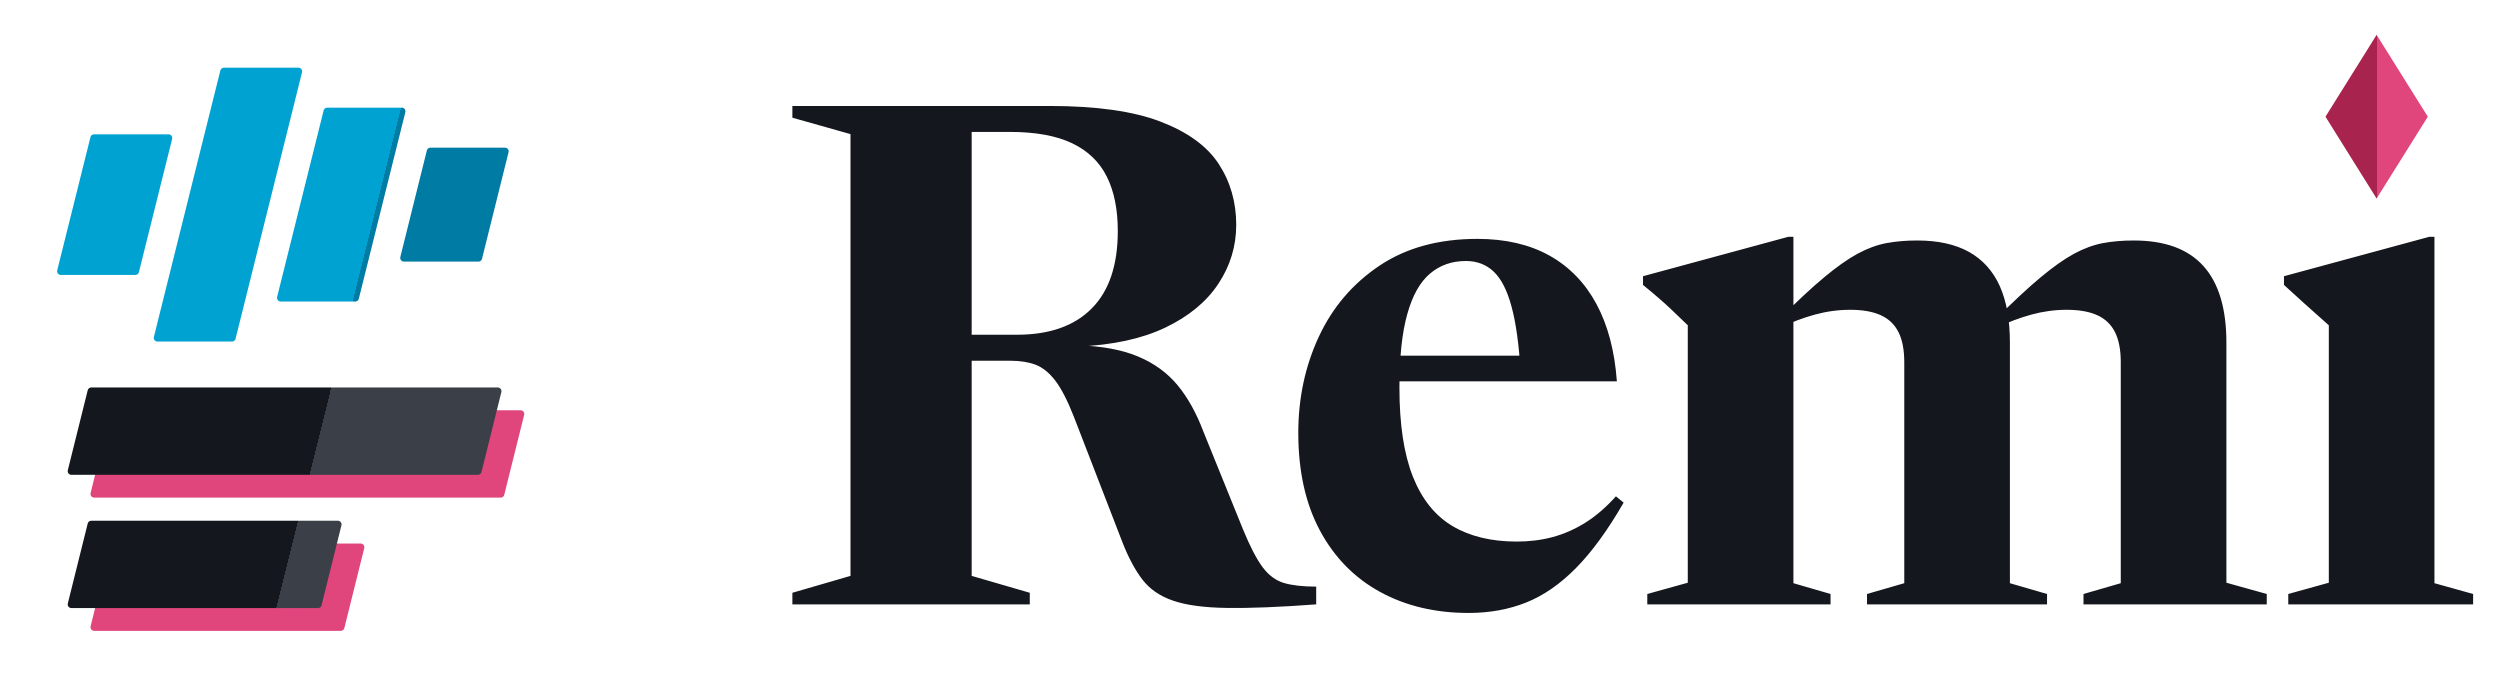
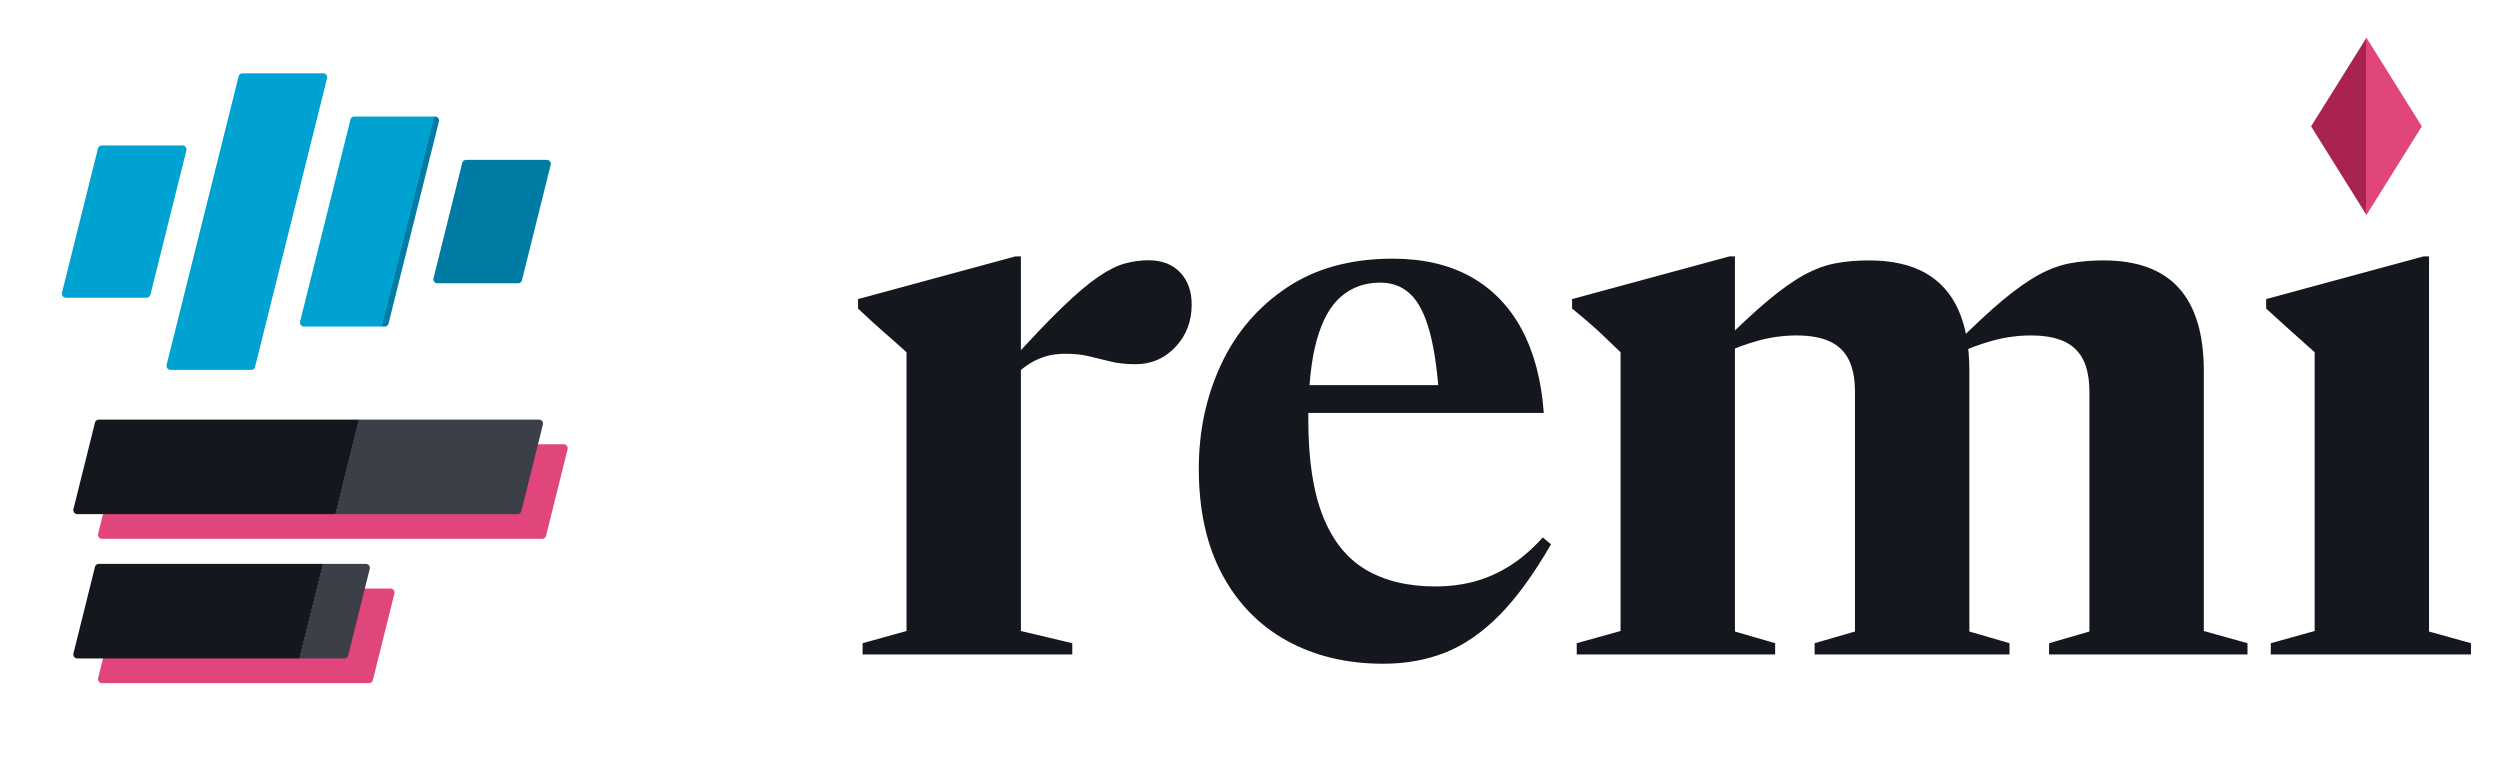
- <svg xmlns="http://www.w3.org/2000/svg" viewBox="0 0 372.99 104.22" width="372.99" height="104.22">
+ <svg xmlns="http://www.w3.org/2000/svg" viewBox="0 0 344.45 104.22" width="344.45" height="104.22">
  <defs>
    <linearGradient id="lockup-light-bars" gradientUnits="userSpaceOnUse" x1="-9.35" y1="37.49" x2="94.27" y2="63.33">
      <stop offset="0" stop-color="#00a2d2" />
      <stop offset="0.58" stop-color="#00a2d2" />
      <stop offset="0.58" stop-color="#007ba3" />
      <stop offset="1" stop-color="#007ba3" />
    </linearGradient>
    <linearGradient id="lockup-light-lines" gradientUnits="userSpaceOnUse" x1="-9.35" y1="37.49" x2="94.27" y2="63.33">
      <stop offset="0" stop-color="#14171d" />
      <stop offset="0.58" stop-color="#14171d" />
      <stop offset="0.58" stop-color="#3a3f48" />
      <stop offset="1" stop-color="#3a3f48" />
    </linearGradient>
  </defs>
  <defs>
    <linearGradient id="lockup-light-pip" x1="0" y1="0" x2="1" y2="0">
      <stop offset="0.5" stop-color="#a8244f" />
      <stop offset="0.5" stop-color="#e0457b" />
    </linearGradient>
  </defs>
  <path d="M14.05 73.69L17.02 61.76L77.67 61.76L74.70 73.69ZM14.05 93.57L17.02 81.64L53.81 81.64L50.84 93.57Z" fill="#e0457b" stroke="#e0457b" stroke-width="1.1" stroke-linejoin="round" />
  <path d="M14.03 20.59L25.15 20.59L20.19 40.47L9.07 40.47ZM33.41 10.65L44.53 10.65L34.61 50.41L23.49 50.41ZM48.82 16.61L59.94 16.61L53.00 44.44L41.88 44.44ZM64.22 22.58L75.34 22.58L71.38 38.48L60.26 38.48Z" fill="url(#lockup-light-bars)" stroke="url(#lockup-light-bars)" stroke-width="1.1" stroke-linejoin="round" />
  <path d="M10.65 70.29L13.62 58.36L74.27 58.36L71.30 70.29ZM10.65 90.17L13.62 78.24L50.41 78.24L47.44 90.17Z" fill="url(#lockup-light-lines)" stroke="url(#lockup-light-lines)" stroke-width="1.1" stroke-linejoin="round" />
-   <g transform="translate(115.34 90.17)">
-     <path d="M36.38 -40.23Q43.67 -40.23 47.55 -44.16Q51.43 -48.08 51.43 -55.70Q51.43 -60.56 49.78 -63.84Q48.13 -67.13 44.59 -68.81Q41.04 -70.49 35.31 -70.49H15.27L18.46 -74.36H41.24Q51.71 -74.36 57.79 -72.03Q63.88 -69.70 66.49 -65.71Q69.10 -61.71 69.10 -56.63Q69.10 -51.86 66.44 -47.84Q63.78 -43.81 58.53 -41.30Q53.28 -38.79 45.50 -38.47V-38.65Q50.92 -38.48 54.48 -36.97Q58.05 -35.47 60.35 -32.70Q62.64 -29.92 64.20 -25.78L70.12 -11.17Q71.67 -7.40 73.02 -5.57Q74.38 -3.74 76.22 -3.19Q78.07 -2.65 81.03 -2.65V0.00Q72.82 0.61 67.72 0.53Q62.62 0.46 59.69 -0.55Q56.75 -1.55 55.11 -3.69Q53.47 -5.82 52.12 -9.27L44.87 -28.01Q43.46 -31.61 42.10 -33.39Q40.73 -35.16 39.15 -35.76Q37.56 -36.35 35.41 -36.35H17.97L14.71 -40.23H36.38ZM29.63 -74.36V-4.25L38.30 -1.73V0.00H2.88V-1.73L11.55 -4.25V-70.16L2.88 -72.61V-74.36H29.63ZM105.07 -54.53Q111.36 -54.53 115.83 -52.04Q120.30 -49.54 122.85 -44.80Q125.40 -40.05 125.89 -33.28H90.88V-37.11H118.61L111.53 -34.66Q111.16 -40.84 110.17 -44.45Q109.19 -48.06 107.52 -49.64Q105.85 -51.23 103.36 -51.23Q100.22 -51.23 98.00 -49.34Q95.78 -47.46 94.62 -43.31Q93.45 -39.15 93.45 -32.33Q93.45 -24.11 95.46 -19.05Q97.47 -14.00 101.37 -11.68Q105.27 -9.37 110.97 -9.37Q113.81 -9.37 116.34 -10.05Q118.88 -10.74 121.24 -12.22Q123.59 -13.71 125.75 -16.12L126.90 -15.18Q123.36 -9.04 119.80 -5.43Q116.25 -1.83 112.34 -0.27Q108.44 1.28 103.76 1.28Q96.30 1.28 90.56 -1.86Q84.82 -5.00 81.59 -11.01Q78.36 -17.03 78.36 -25.59Q78.36 -33.36 81.43 -39.95Q84.50 -46.53 90.47 -50.53Q96.44 -54.53 105.07 -54.53ZM152.23 -43.18V-3.16L157.77 -1.55V0.00H130.43V-1.55L136.47 -3.23V-41.64Q135.62 -42.47 134.03 -43.98Q132.45 -45.49 129.79 -47.66V-48.96L151.47 -54.84H152.23V-43.18ZM184.53 -39.05V-3.16L190.07 -1.55V0.00H163.21V-1.55L168.77 -3.16V-36.13Q168.77 -38.90 167.91 -40.61Q167.05 -42.33 165.27 -43.14Q163.49 -43.95 160.71 -43.95Q158.04 -43.95 155.42 -43.23Q152.81 -42.51 150.47 -41.37L150.14 -42.58Q154.01 -46.46 156.81 -48.79Q159.60 -51.12 161.81 -52.32Q164.02 -53.51 166.12 -53.90Q168.22 -54.29 170.72 -54.29Q175.35 -54.29 178.42 -52.59Q181.48 -50.88 183.01 -47.51Q184.53 -44.13 184.53 -39.05ZM216.83 -39.05V-3.23L222.85 -1.55V0.00H195.51V-1.55L201.07 -3.16V-36.13Q201.07 -38.90 200.21 -40.61Q199.35 -42.33 197.57 -43.14Q195.79 -43.95 193.00 -43.95Q190.34 -43.95 187.72 -43.23Q185.11 -42.51 182.77 -41.37L182.44 -42.58Q186.31 -46.46 189.11 -48.79Q191.90 -51.12 194.11 -52.32Q196.32 -53.51 198.42 -53.90Q200.51 -54.29 203.02 -54.29Q209.97 -54.29 213.40 -50.48Q216.83 -46.67 216.83 -39.05ZM247.87 -54.84V-44.13V-3.16L253.64 -1.55V0.00H226.06V-1.55L232.11 -3.23V-41.64Q231.51 -42.19 230.55 -43.03Q229.59 -43.87 228.31 -45.03Q227.04 -46.18 225.42 -47.66V-48.96L247.10 -54.84H247.87Z" fill="#14171d" />
-     <path d="M239.24 -84.97L246.88 -72.76L239.24 -60.55L231.61 -72.76Z" fill="url(#lockup-light-pip)" />
+   <g transform="translate(116.24 90.17)">
+     <path d="M42.01 -54.31Q44.76 -54.31 46.36 -52.64Q47.95 -50.97 47.95 -48.20Q47.95 -44.74 45.71 -42.36Q43.48 -39.99 40.22 -39.99Q38.29 -39.99 36.81 -40.35Q35.32 -40.71 33.86 -41.07Q32.40 -41.43 30.50 -41.43Q28.97 -41.43 27.70 -41.03Q26.43 -40.63 25.29 -39.85Q24.15 -39.07 22.94 -37.87L22.92 -40.26Q27.18 -45.00 30.09 -47.80Q33.00 -50.61 35.05 -52.01Q37.10 -53.41 38.72 -53.86Q40.34 -54.31 42.01 -54.31ZM24.42 -44.16V-3.23L31.50 -1.55V0.00H2.61V-1.55L8.66 -3.23V-41.64Q7.98 -42.27 7.18 -42.97Q6.37 -43.67 5.14 -44.76Q3.90 -45.85 1.98 -47.66V-48.96L23.65 -54.84H24.42V-44.16ZM75.64 -54.53Q81.93 -54.53 86.40 -52.04Q90.87 -49.54 93.42 -44.80Q95.97 -40.05 96.46 -33.28H61.45V-37.11H89.18L82.10 -34.66Q81.73 -40.84 80.74 -44.45Q79.76 -48.06 78.09 -49.64Q76.42 -51.23 73.93 -51.23Q70.79 -51.23 68.57 -49.34Q66.34 -47.46 65.18 -43.31Q64.02 -39.15 64.02 -32.33Q64.02 -24.11 66.03 -19.05Q68.03 -14.00 71.94 -11.68Q75.84 -9.37 81.54 -9.37Q84.37 -9.37 86.91 -10.05Q89.45 -10.74 91.80 -12.22Q94.16 -13.71 96.32 -16.12L97.46 -15.18Q93.92 -9.04 90.37 -5.43Q86.81 -1.83 82.91 -0.27Q79.01 1.28 74.33 1.28Q66.87 1.28 61.13 -1.86Q55.39 -5.00 52.16 -11.01Q48.93 -17.03 48.93 -25.59Q48.93 -33.36 52.00 -39.95Q55.07 -46.53 61.04 -50.53Q67.01 -54.53 75.64 -54.53ZM122.80 -43.18V-3.16L128.34 -1.55V0.00H101.00V-1.55L107.04 -3.23V-41.64Q106.19 -42.47 104.60 -43.98Q103.02 -45.49 100.36 -47.66V-48.96L122.03 -54.84H122.80V-43.18ZM155.10 -39.05V-3.16L160.63 -1.55V0.00H133.78V-1.55L139.34 -3.16V-36.13Q139.34 -38.90 138.48 -40.61Q137.62 -42.33 135.84 -43.14Q134.06 -43.95 131.27 -43.95Q128.61 -43.95 125.99 -43.23Q123.38 -42.51 121.04 -41.37L120.71 -42.58Q124.58 -46.46 127.38 -48.79Q130.17 -51.12 132.38 -52.32Q134.59 -53.51 136.69 -53.90Q138.78 -54.29 141.28 -54.29Q145.92 -54.29 148.99 -52.59Q152.05 -50.88 153.57 -47.51Q155.10 -44.13 155.10 -39.05ZM187.40 -39.05V-3.23L193.42 -1.55V0.00H166.08V-1.55L171.64 -3.16V-36.13Q171.64 -38.90 170.78 -40.61Q169.91 -42.33 168.14 -43.14Q166.36 -43.95 163.57 -43.95Q160.90 -43.95 158.29 -43.23Q155.67 -42.51 153.34 -41.37L153.01 -42.58Q156.88 -46.46 159.67 -48.79Q162.47 -51.12 164.68 -52.32Q166.89 -53.51 168.98 -53.90Q171.08 -54.29 173.58 -54.29Q180.54 -54.29 183.97 -50.48Q187.40 -46.67 187.40 -39.05ZM218.43 -54.84V-44.13V-3.16L224.21 -1.55V0.00H196.63V-1.55L202.67 -3.23V-41.64Q202.08 -42.19 201.12 -43.03Q200.15 -43.87 198.88 -45.03Q197.60 -46.18 195.99 -47.66V-48.96L217.66 -54.84H218.43Z" fill="#14171d" />
+     <path d="M209.81 -84.97L217.44 -72.76L209.81 -60.55L202.18 -72.76Z" fill="url(#lockup-light-pip)" />
  </g>
</svg>
